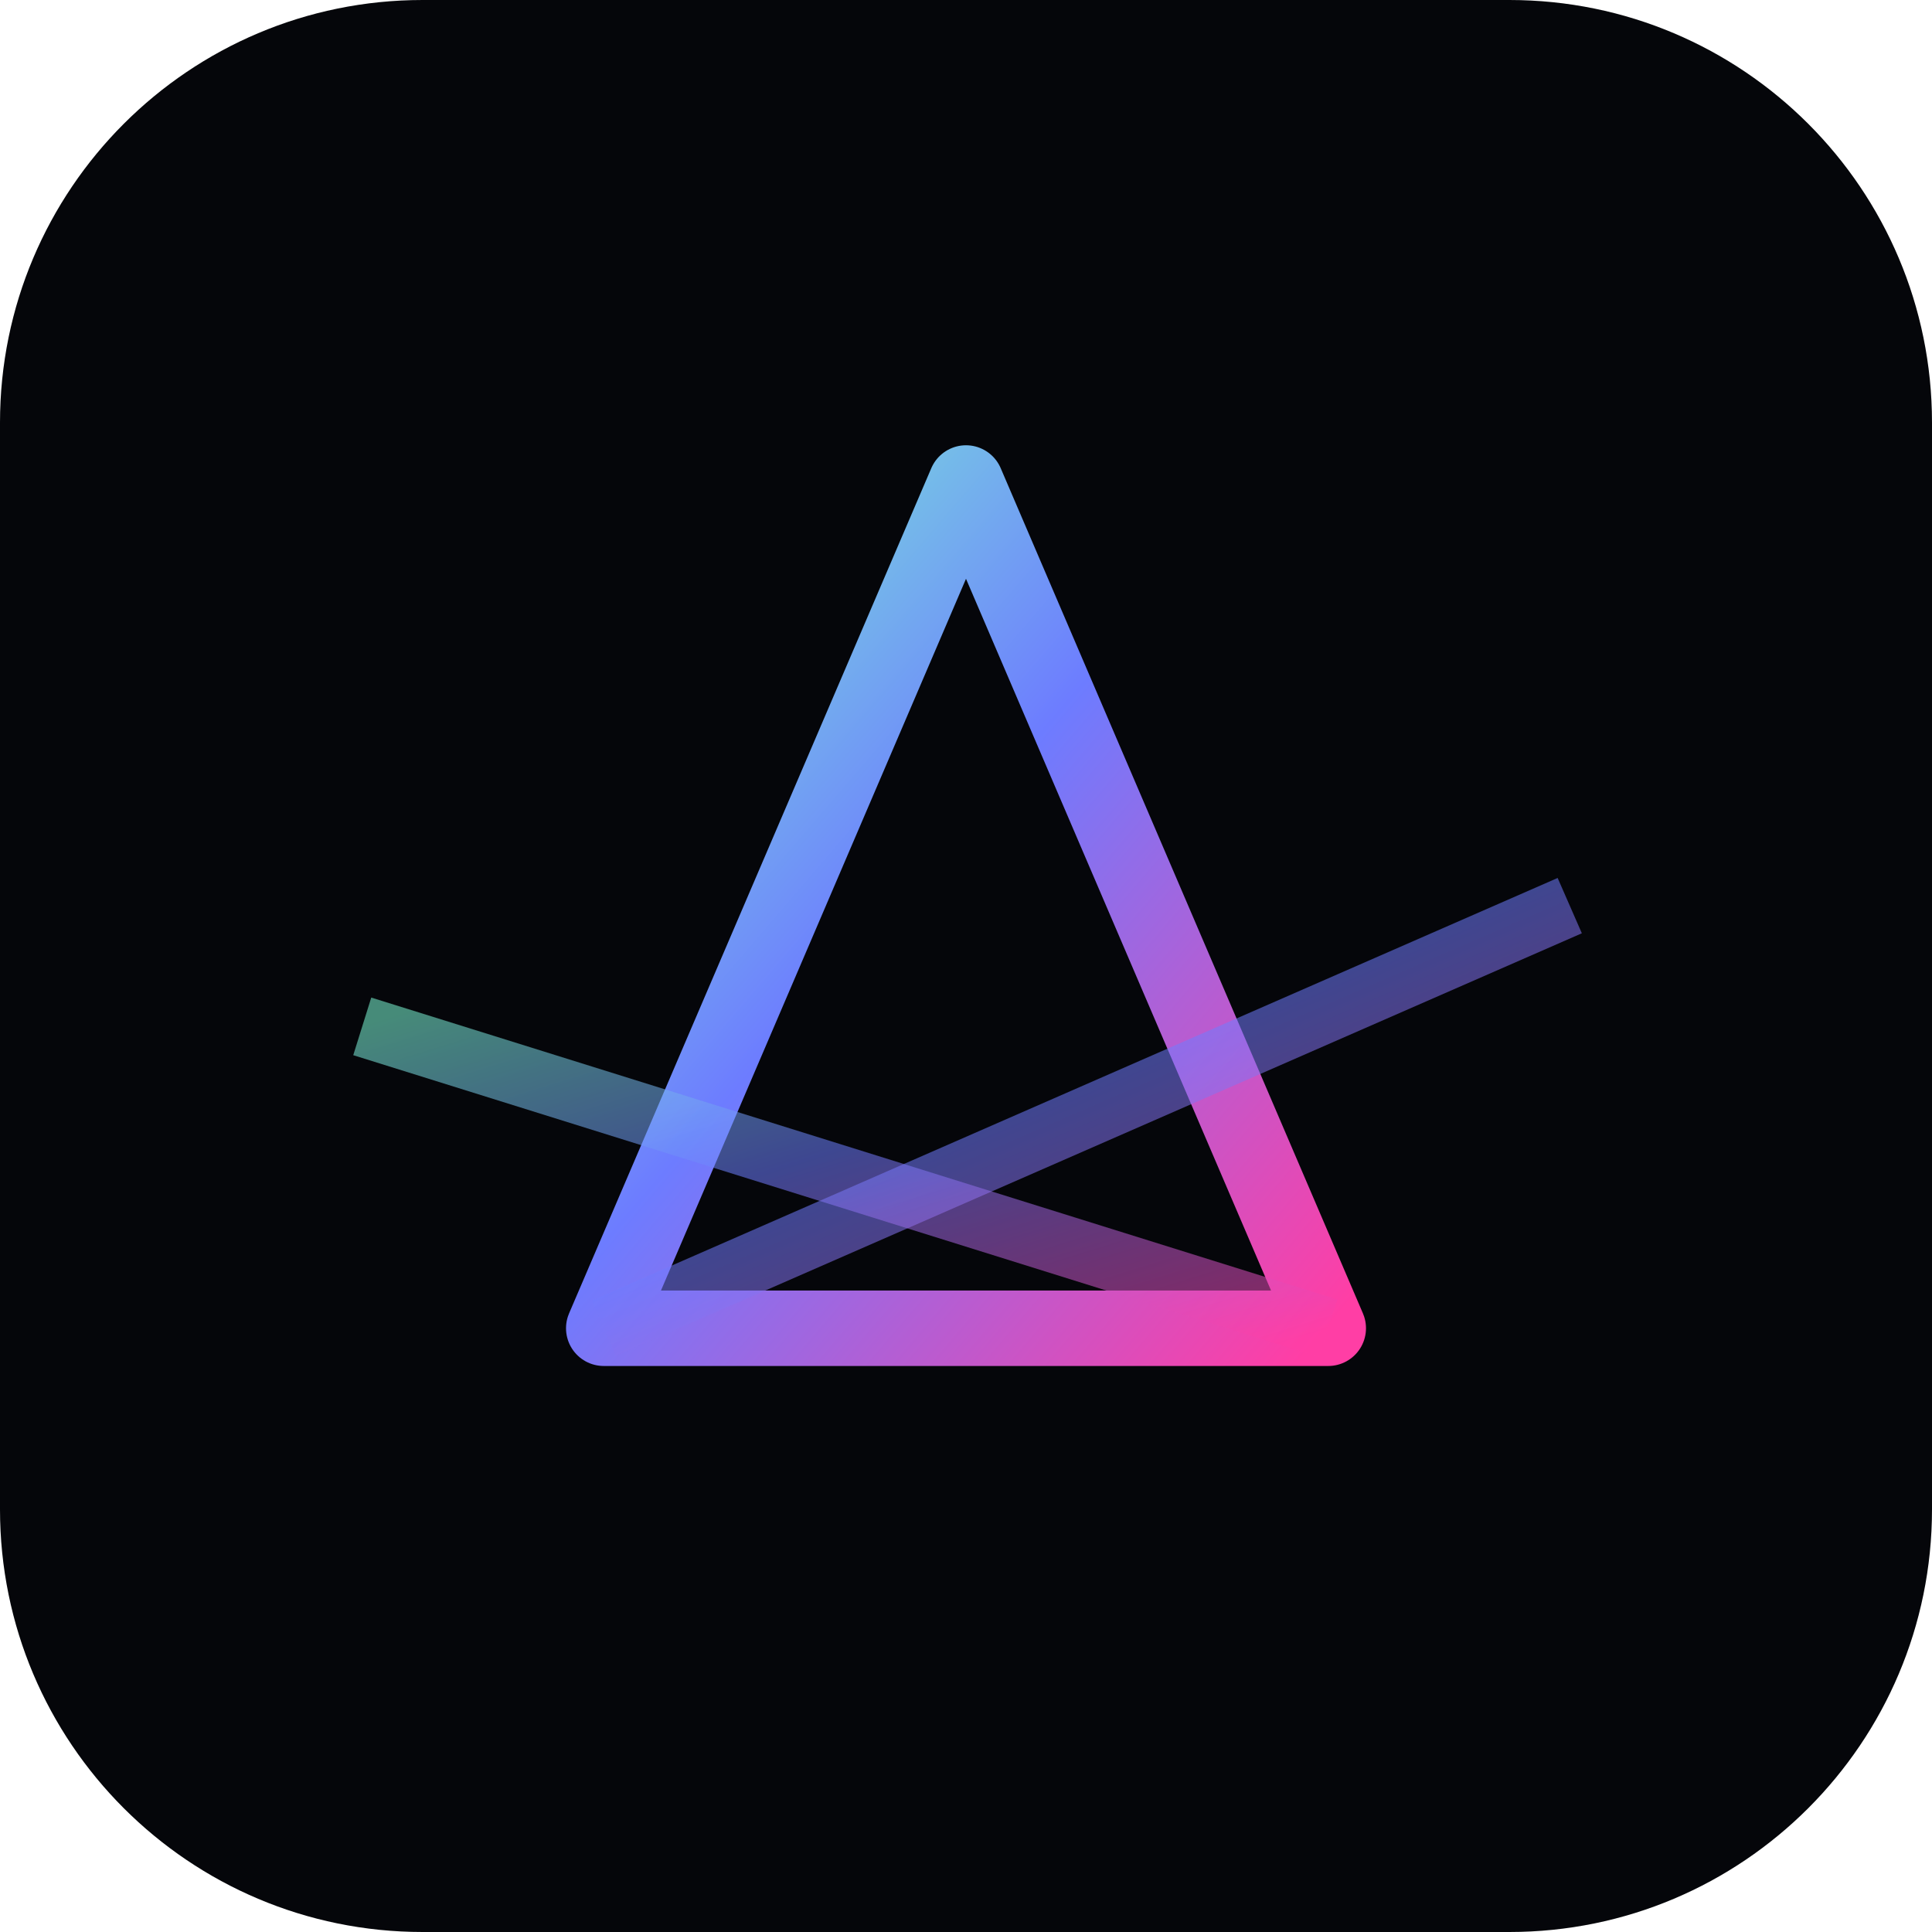
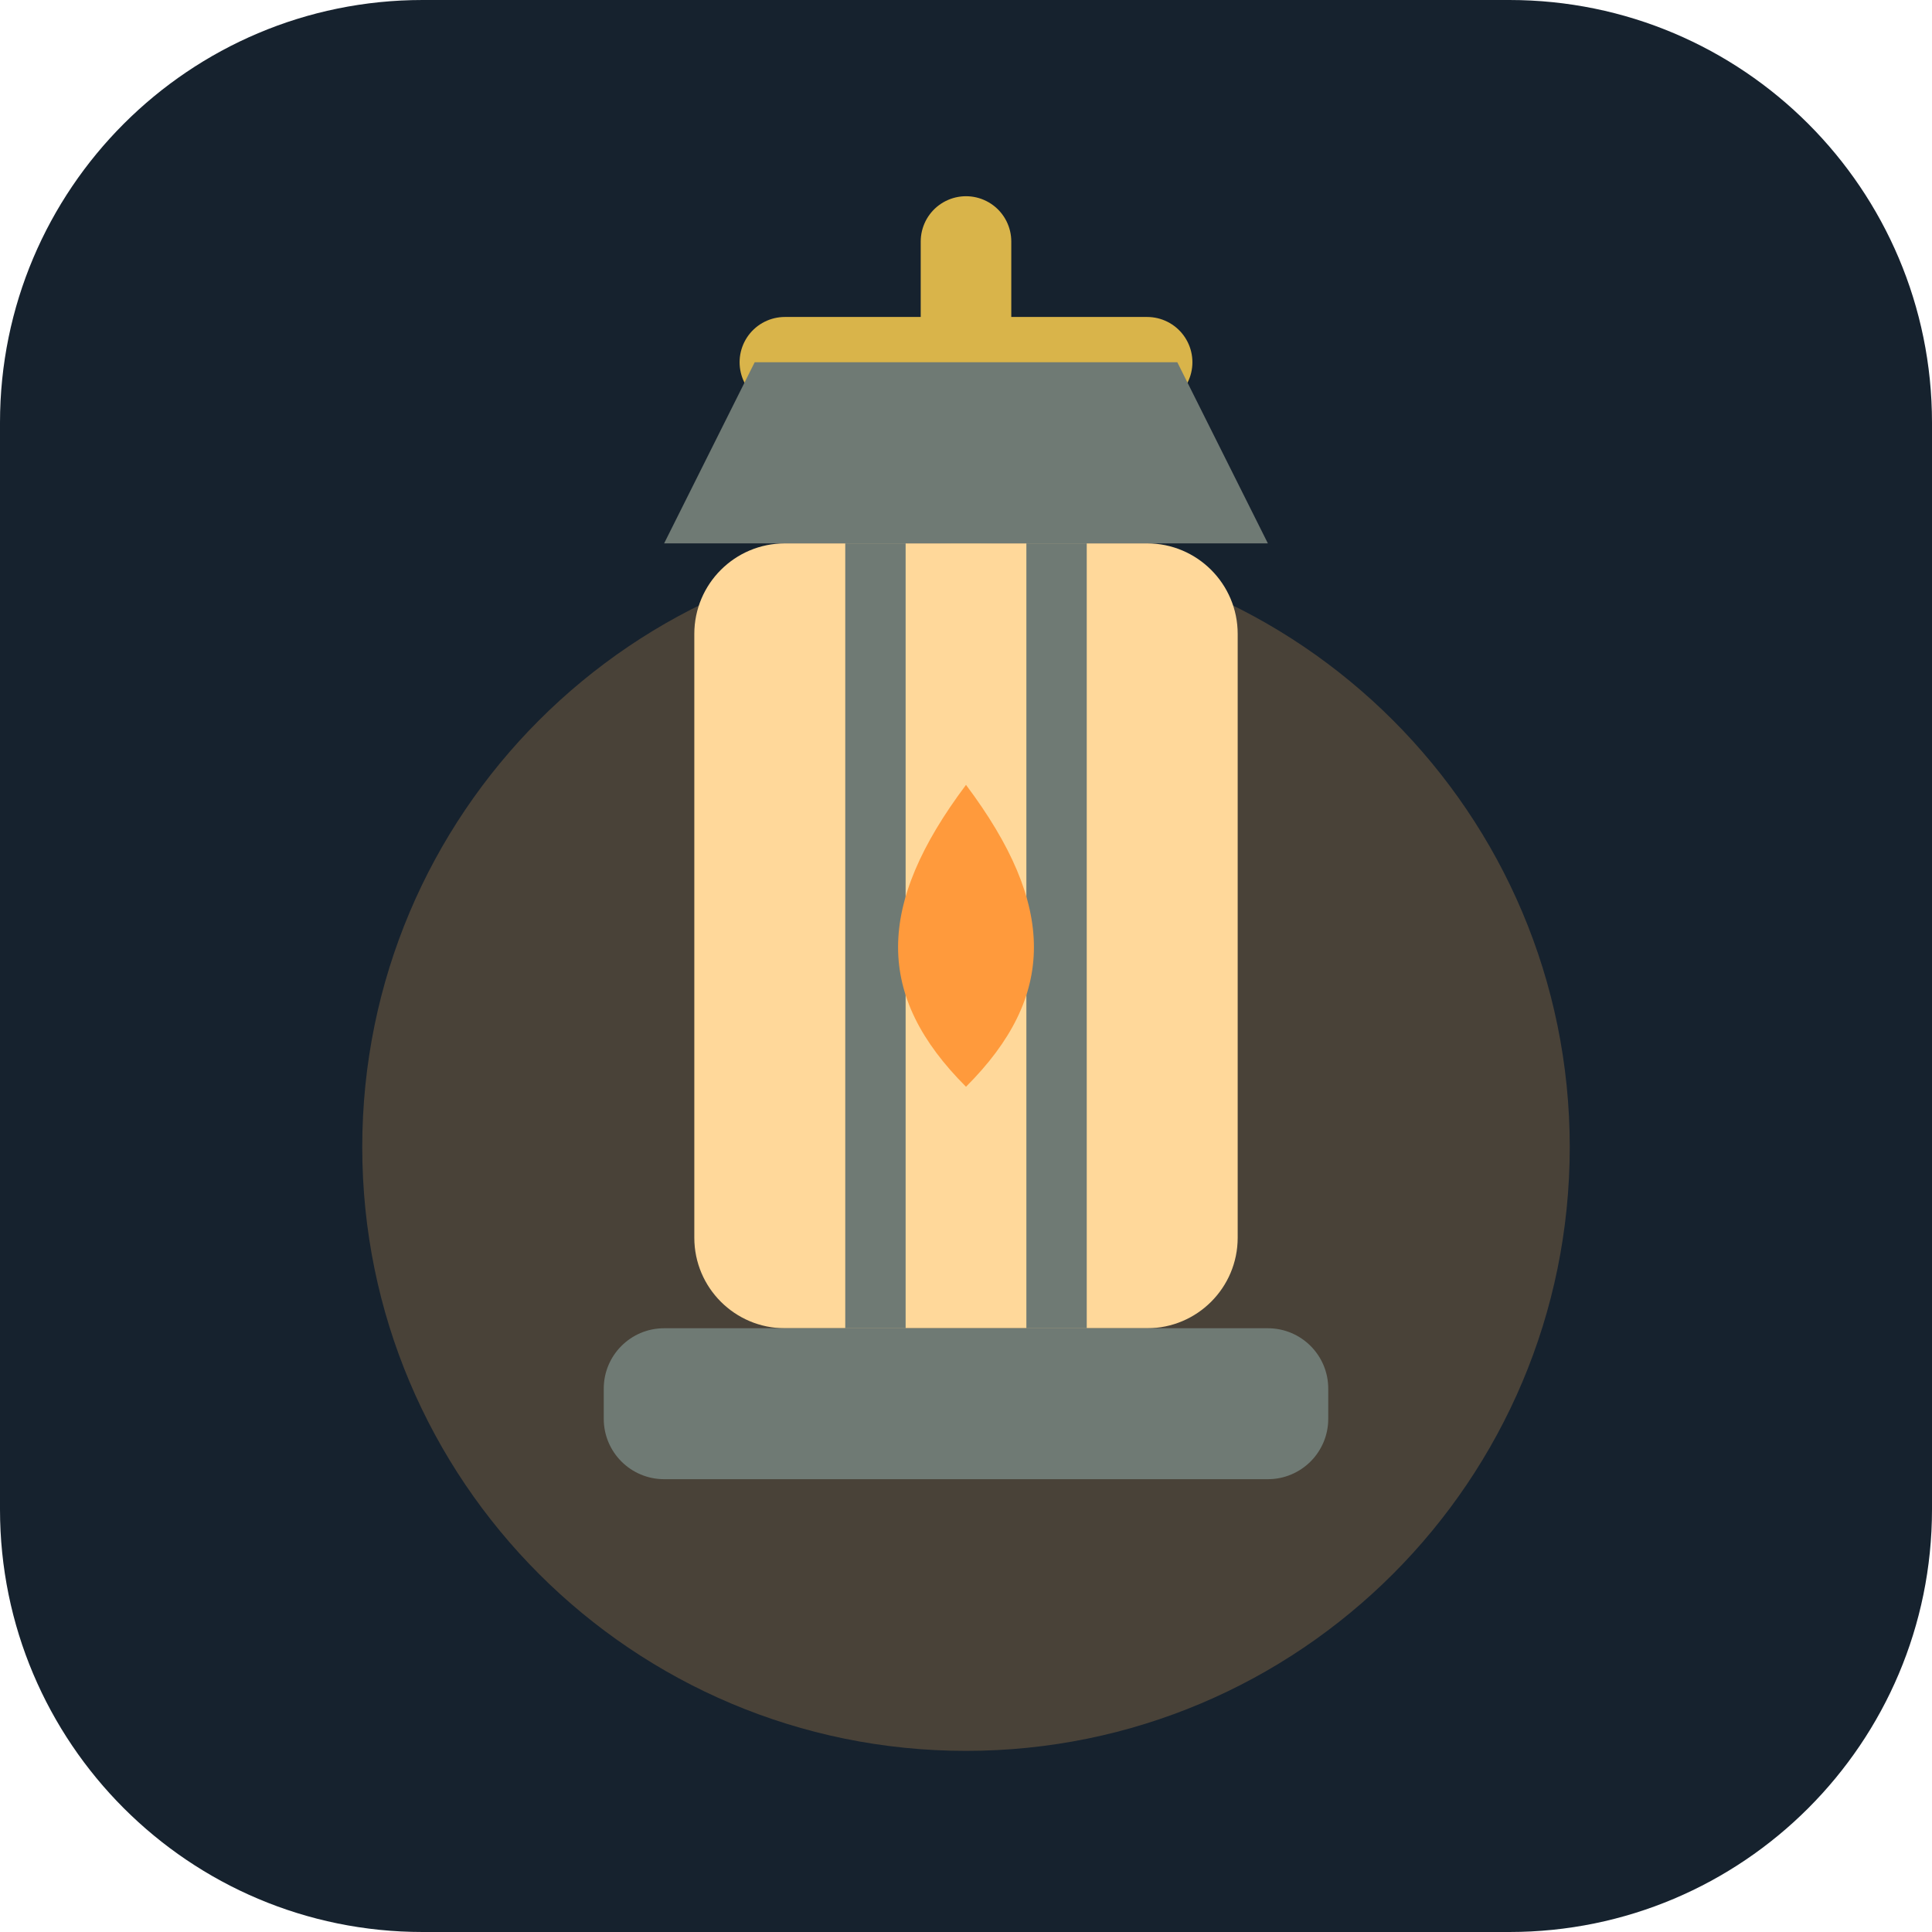
<svg xmlns="http://www.w3.org/2000/svg" viewBox="0 0 64 64">
-   <defs>
-     <linearGradient id="g" x1="0" y1="0" x2="1" y2="1">
-       <stop offset="0" stop-color="#7cf7d4" />
-       <stop offset=".45" stop-color="#6d7cff" />
-       <stop offset="1" stop-color="#ff3ea5" />
-     </linearGradient>
-   </defs>
-   <rect width="64" height="64" rx="14" fill="#05060a" />
-   <path d="M20 44 L32 16 L44 44 Z" fill="none" stroke="url(#g)" stroke-width="2.5" stroke-linejoin="round" />
-   <path d="M32 16 L32 52" stroke="url(#g)" stroke-width="2.5" />
-   <path d="M20 44 L52 30" stroke="url(#g)" stroke-width="2" opacity=".55" />
-   <path d="M44 44 L12 34" stroke="url(#g)" stroke-width="2" opacity=".55" />
+   <rect width="64" height="64" rx="14" fill="#16222e" />
+   <circle cx="32" cy="38" r="20" fill="#ffb35c" opacity=".22" />
+   <path d="M26 12h12M32 8v4" stroke="#d9b44a" stroke-width="3" stroke-linecap="round" />
+   <path d="M22 18h20l-3-6H25z" fill="#6f7a74" />
+   <rect x="23" y="18" width="18" height="26" rx="3" fill="#ffd89a" />
+   <path d="M29 18v26M35 18v26" stroke="#6f7a74" stroke-width="2" />
+   <path d="M32 26c3 4 3 7 0 10-3-3-3-6 0-10z" fill="#ff9a3c" />
+   <rect x="20" y="44" width="24" height="5" rx="2" fill="#6f7a74" />
</svg>
